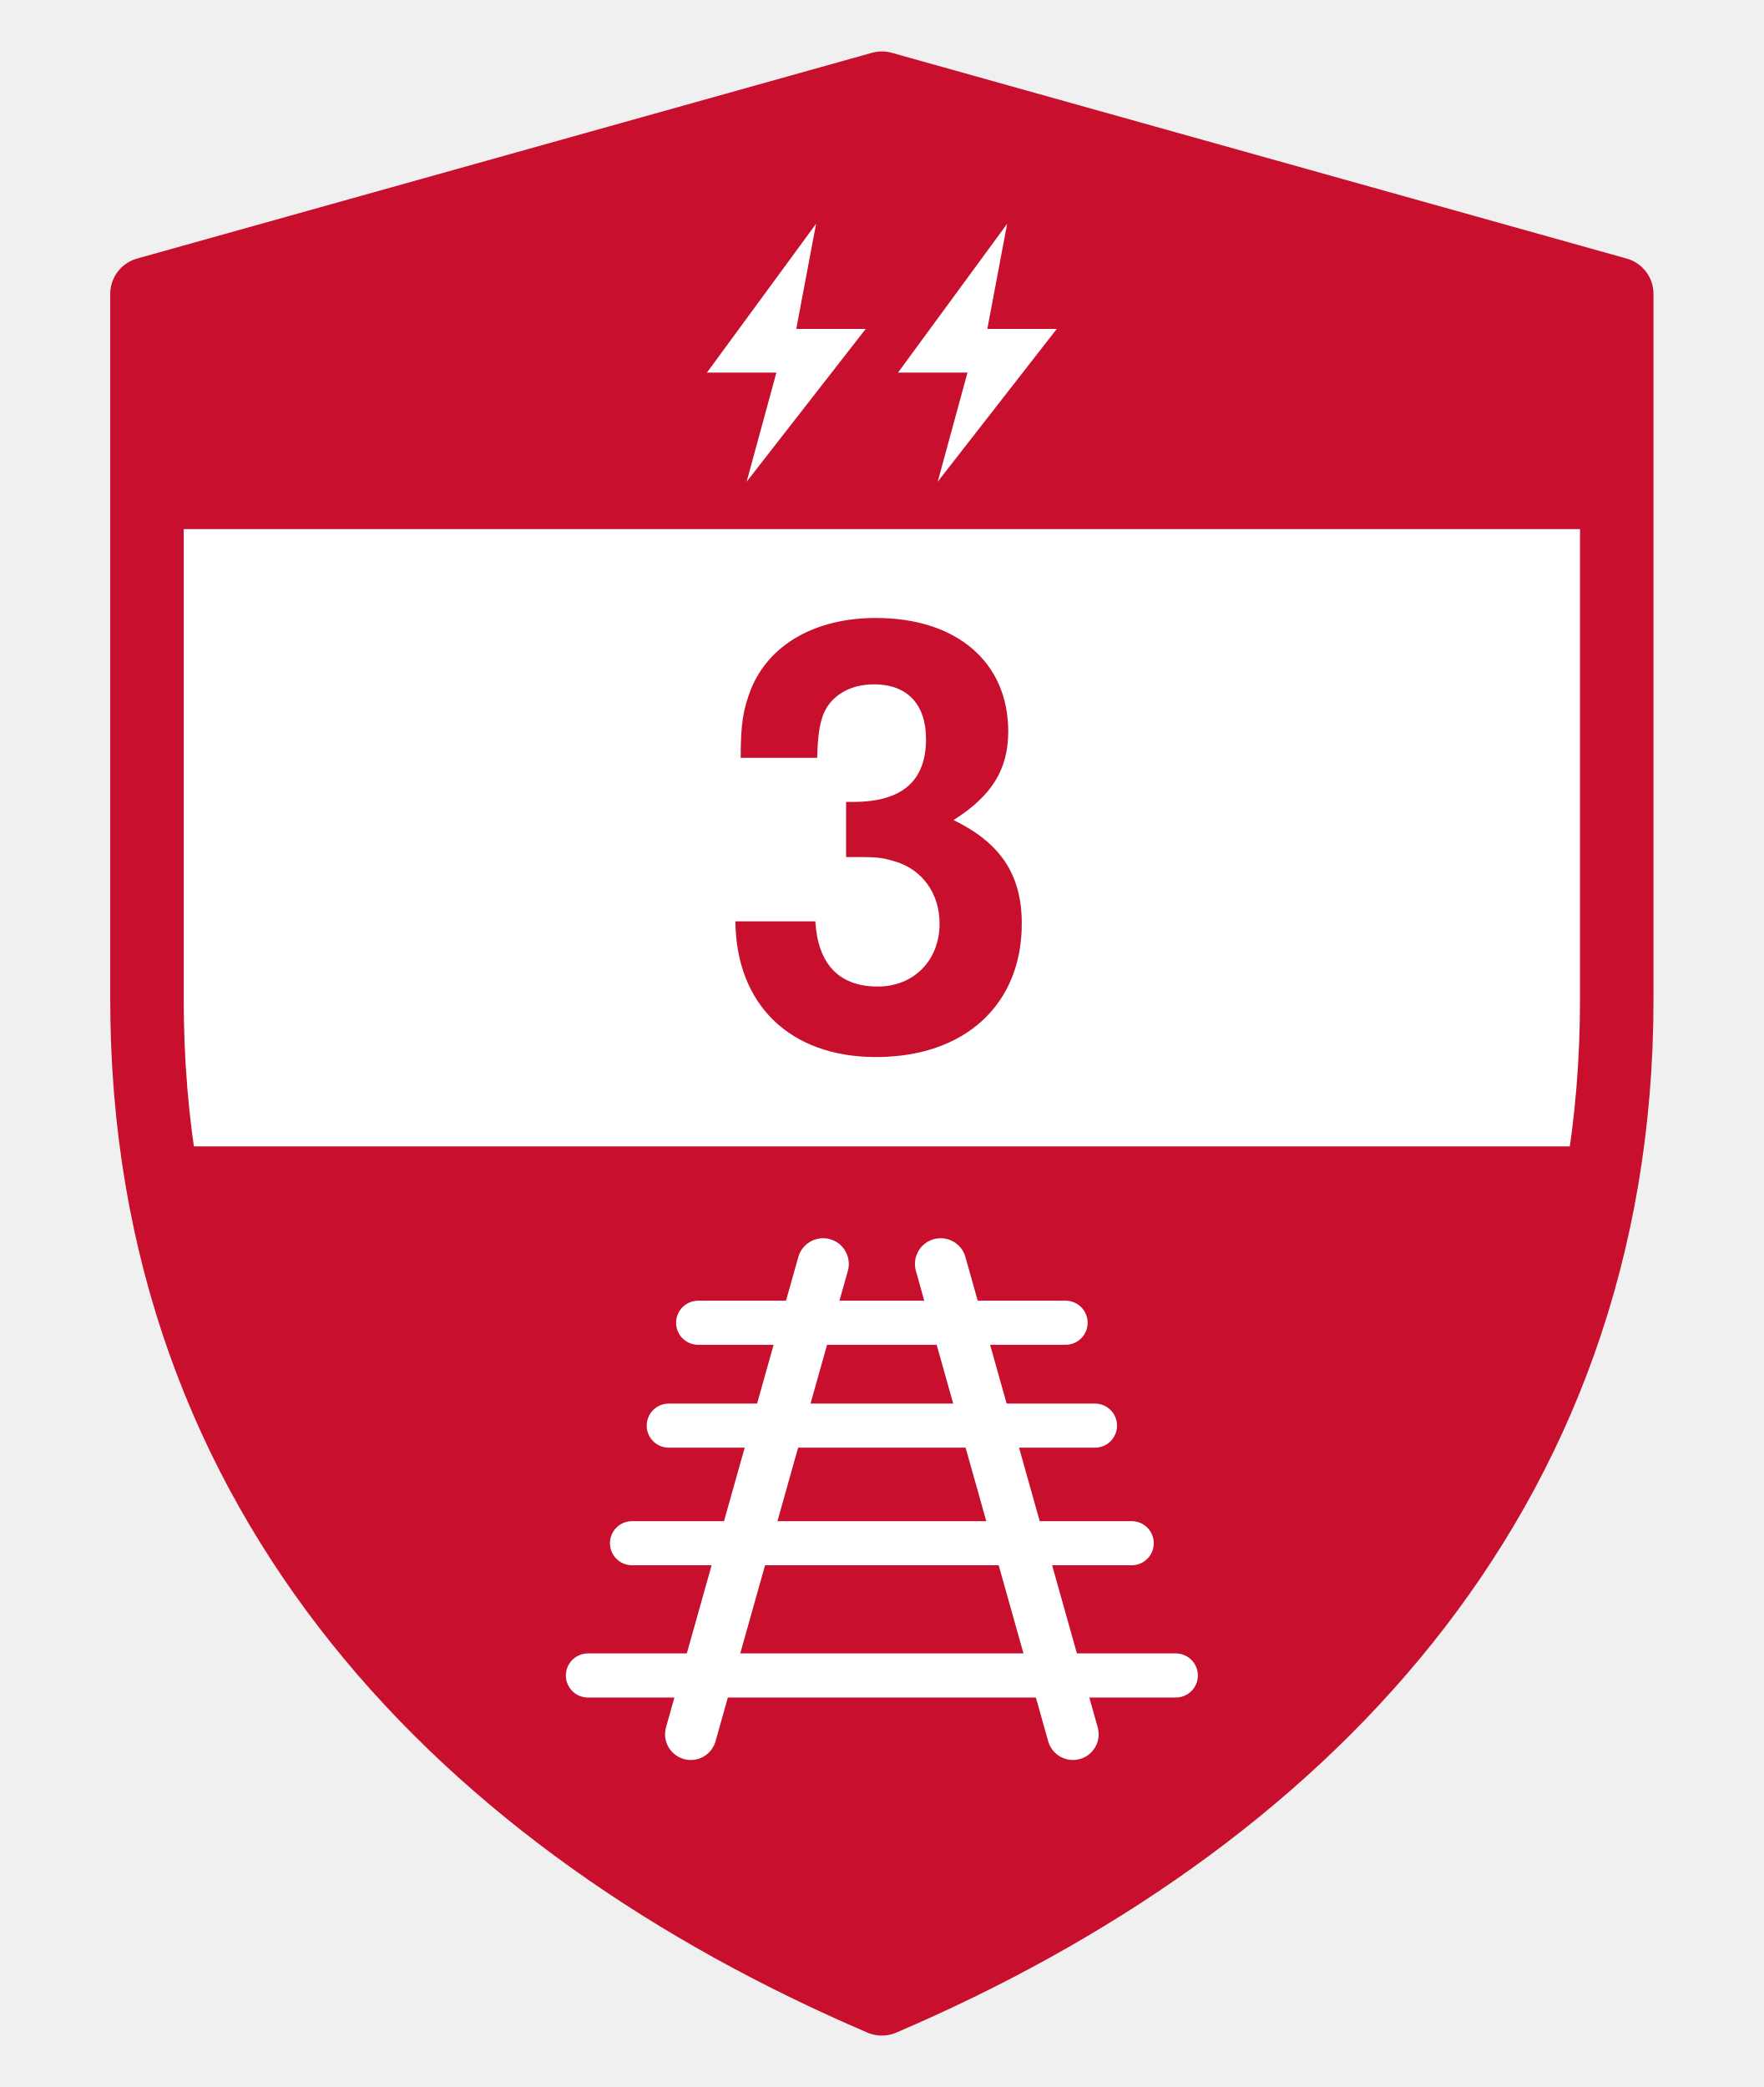
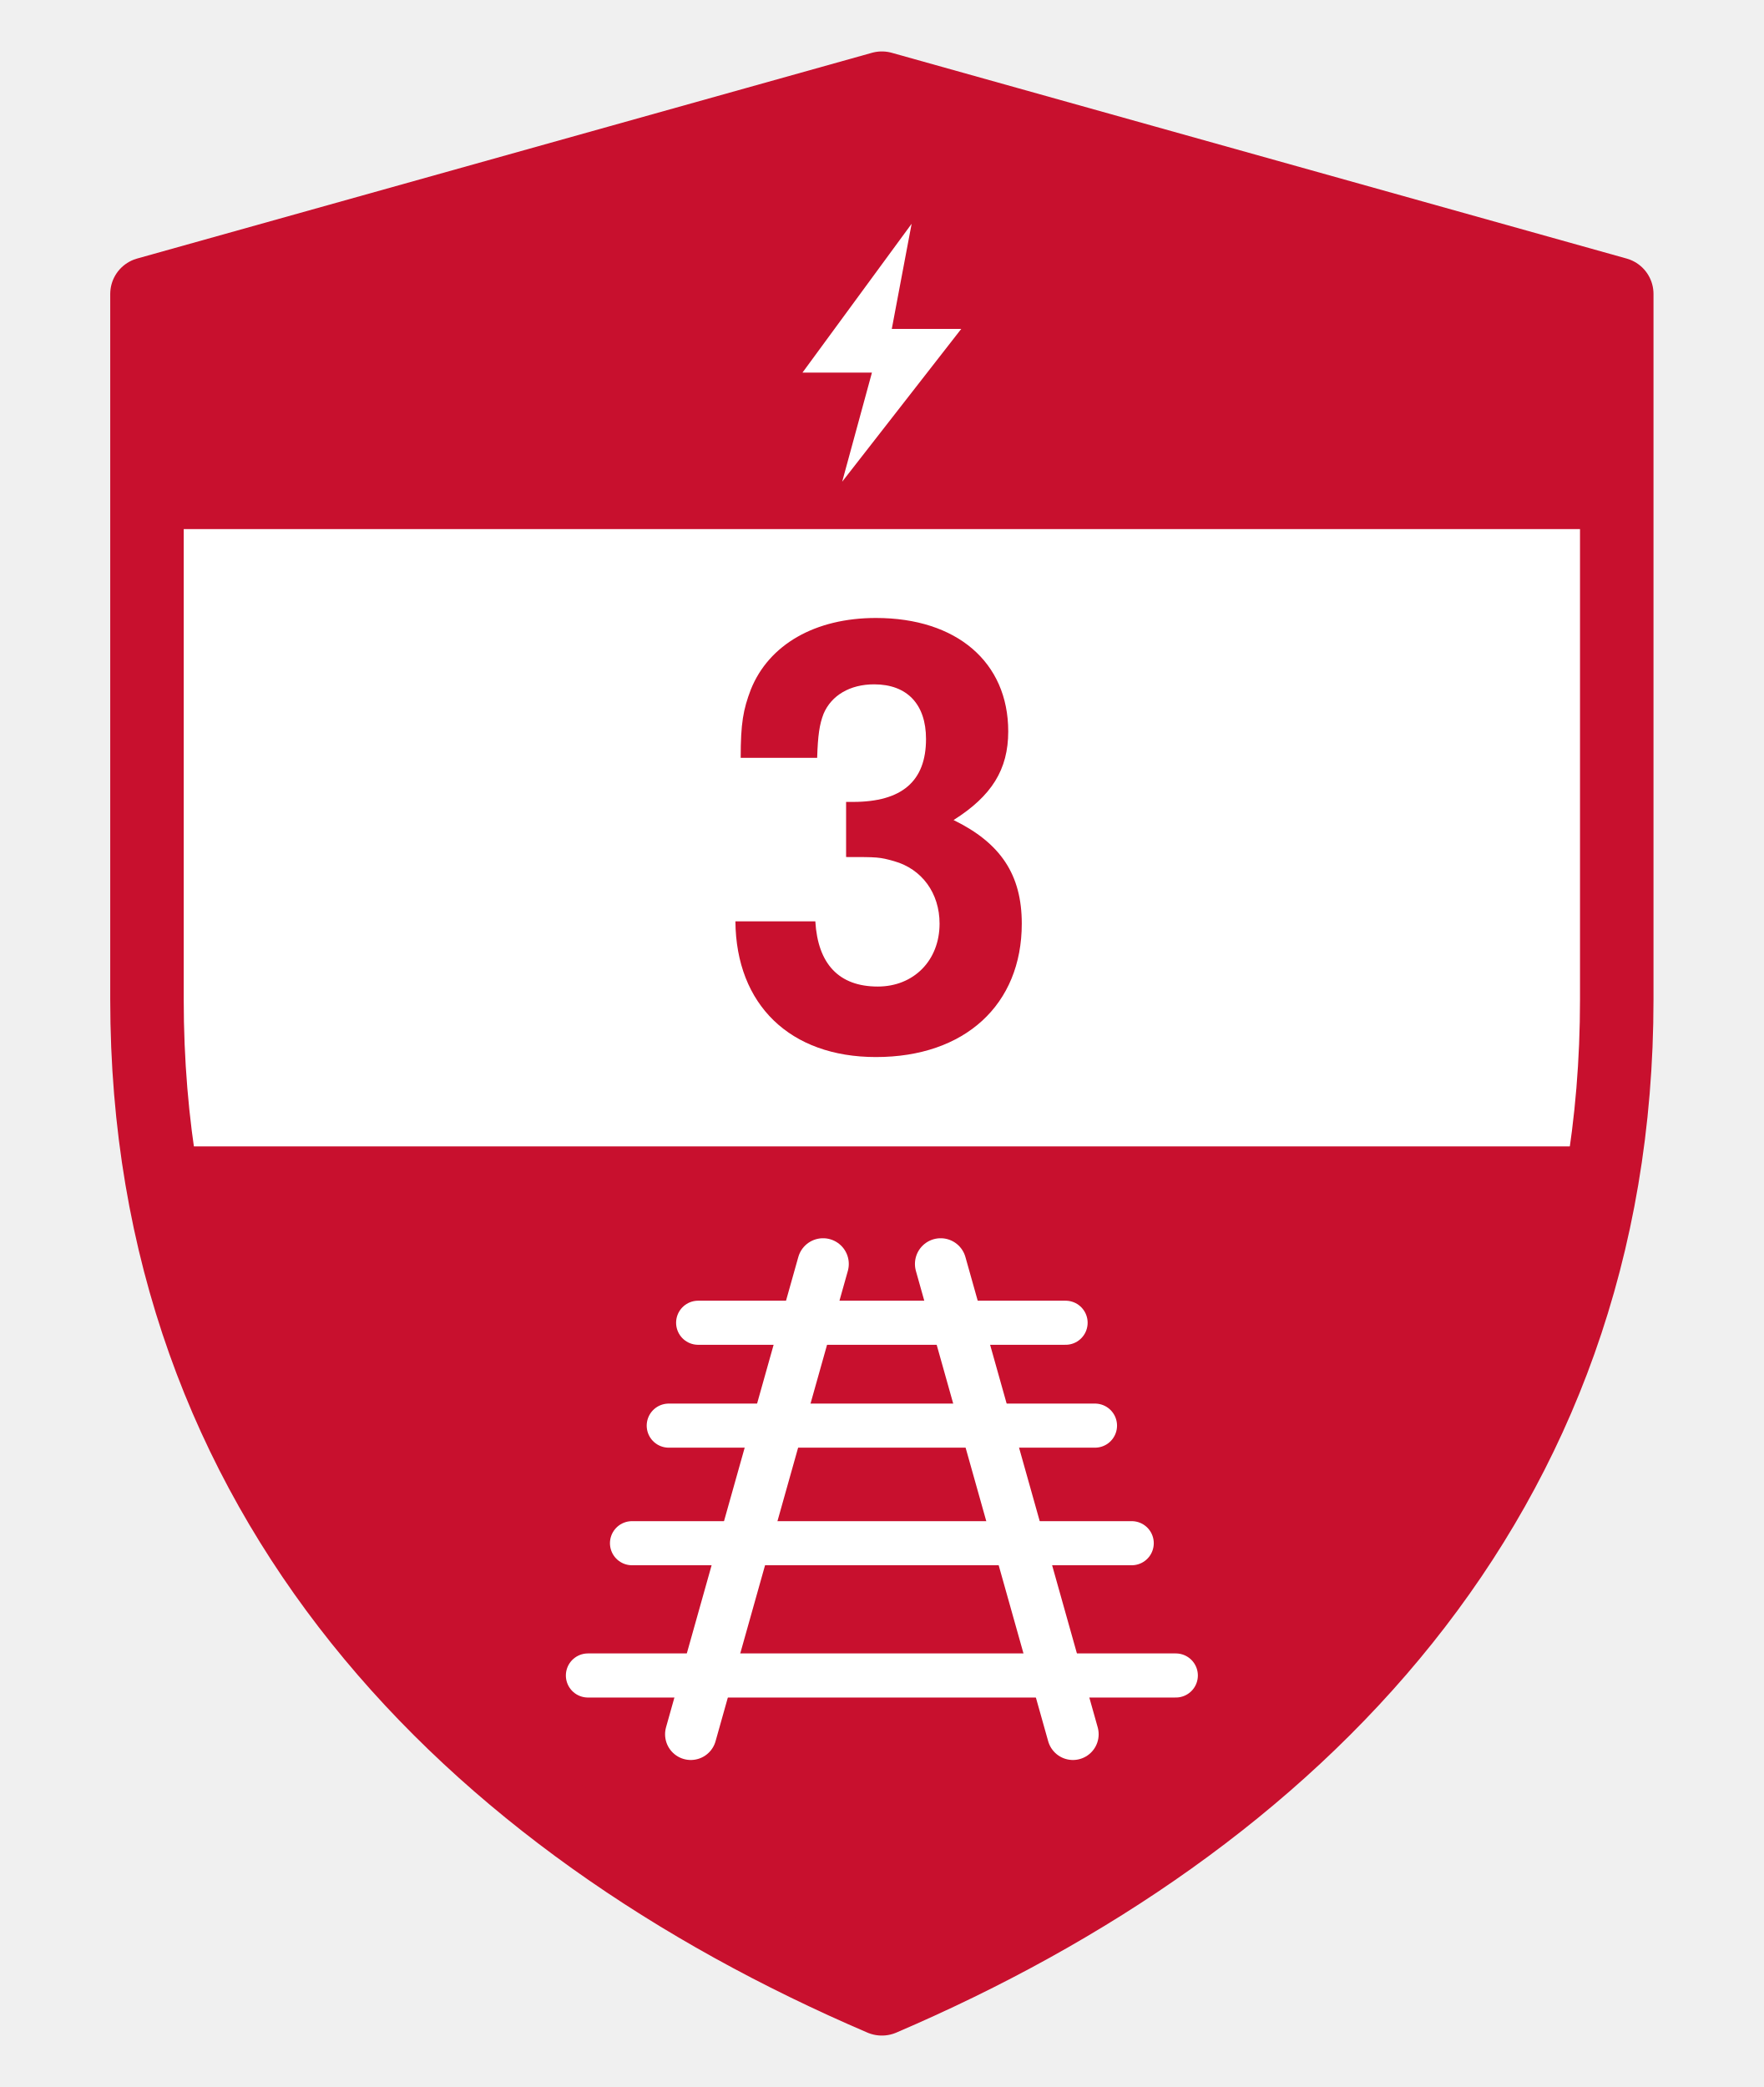
<svg xmlns="http://www.w3.org/2000/svg" viewBox="0 0 120 142" role="img" aria-label="3">
  <defs>
    <clipPath id="c">
      <path d="M60 6 L110 20 V68 C110 102 88 124 60 136 C32 124 10 102 10 68 V20 Z" />
    </clipPath>
  </defs>
  <path d="M60 6 L110 20 V68 C110 102 88 124 60 136 C32 124 10 102 10 68 V20 Z" fill="#C8102E" />
  <g clip-path="url(#c)">
    <rect x="10" y="36" width="100" height="42" fill="#FFFFFF" />
  </g>
-   <path d="M1.5 -6.5 L-4 1 L-0.5 1 L-2 6.5 L4 -1.2 L0.5 -1.2 Z" transform="translate(53.5 24) scale(1.35)" fill="#FFFFFF" />
-   <path d="M1.5 -6.5 L-4 1 L-0.5 1 L-2 6.5 L4 -1.2 L0.5 -1.2 Z" transform="translate(66.5 24) scale(1.35)" fill="#FFFFFF" />
+   <path d="M1.5 -6.5 L-4 1 L-0.5 1 L-2 6.5 L4 -1.2 L0.5 -1.2 Z" transform="translate(60.0 24) scale(1.35)" fill="#FFFFFF" />
  <text x="60" y="71" text-anchor="middle" font-family="Arial Black, Helvetica, Arial, sans-serif" font-weight="900" font-size="40" fill="#C8102E">3</text>
  <g clip-path="url(#c)">
    <line x1="40" y1="114" x2="80" y2="114" stroke="#FFFFFF" stroke-width="3" stroke-linecap="round" />
    <line x1="43" y1="105" x2="77" y2="105" stroke="#FFFFFF" stroke-width="3" stroke-linecap="round" />
    <line x1="45.5" y1="97" x2="74.5" y2="97" stroke="#FFFFFF" stroke-width="3" stroke-linecap="round" />
    <line x1="47.5" y1="90" x2="72.5" y2="90" stroke="#FFFFFF" stroke-width="3" stroke-linecap="round" />
    <path d="M47 118 L56 86 M73 118 L64 86" stroke="#FFFFFF" stroke-width="3.5" stroke-linecap="round" fill="none" />
  </g>
  <path d="M60 6 L110 20 V68 C110 102 88 124 60 136 C32 124 10 102 10 68 V20 Z" fill="none" stroke="#C8102E" stroke-width="5" stroke-linejoin="round" />
</svg>
